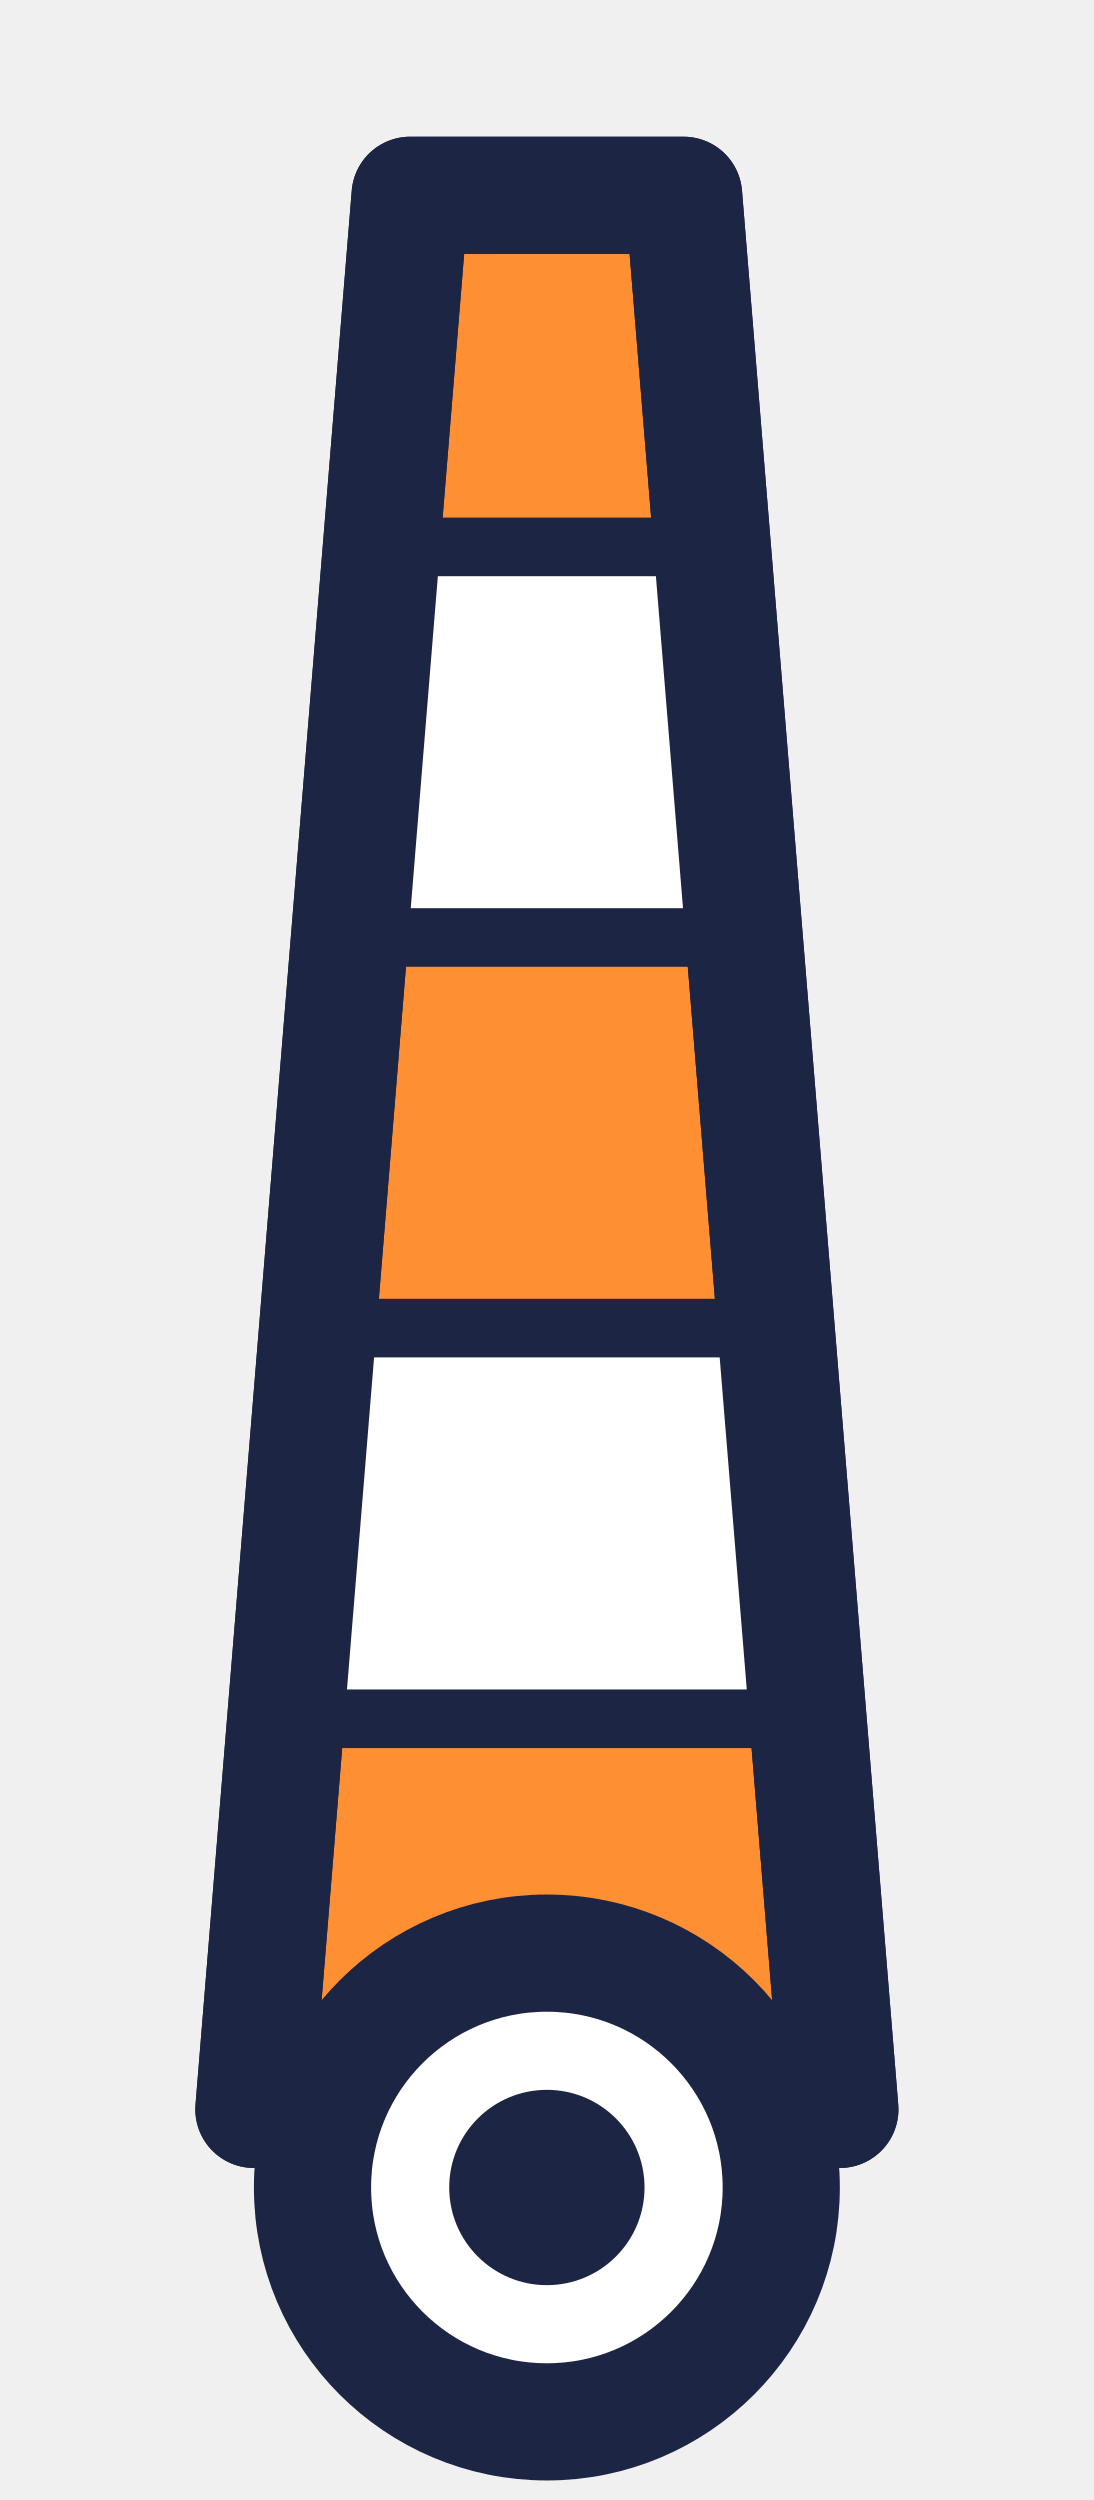
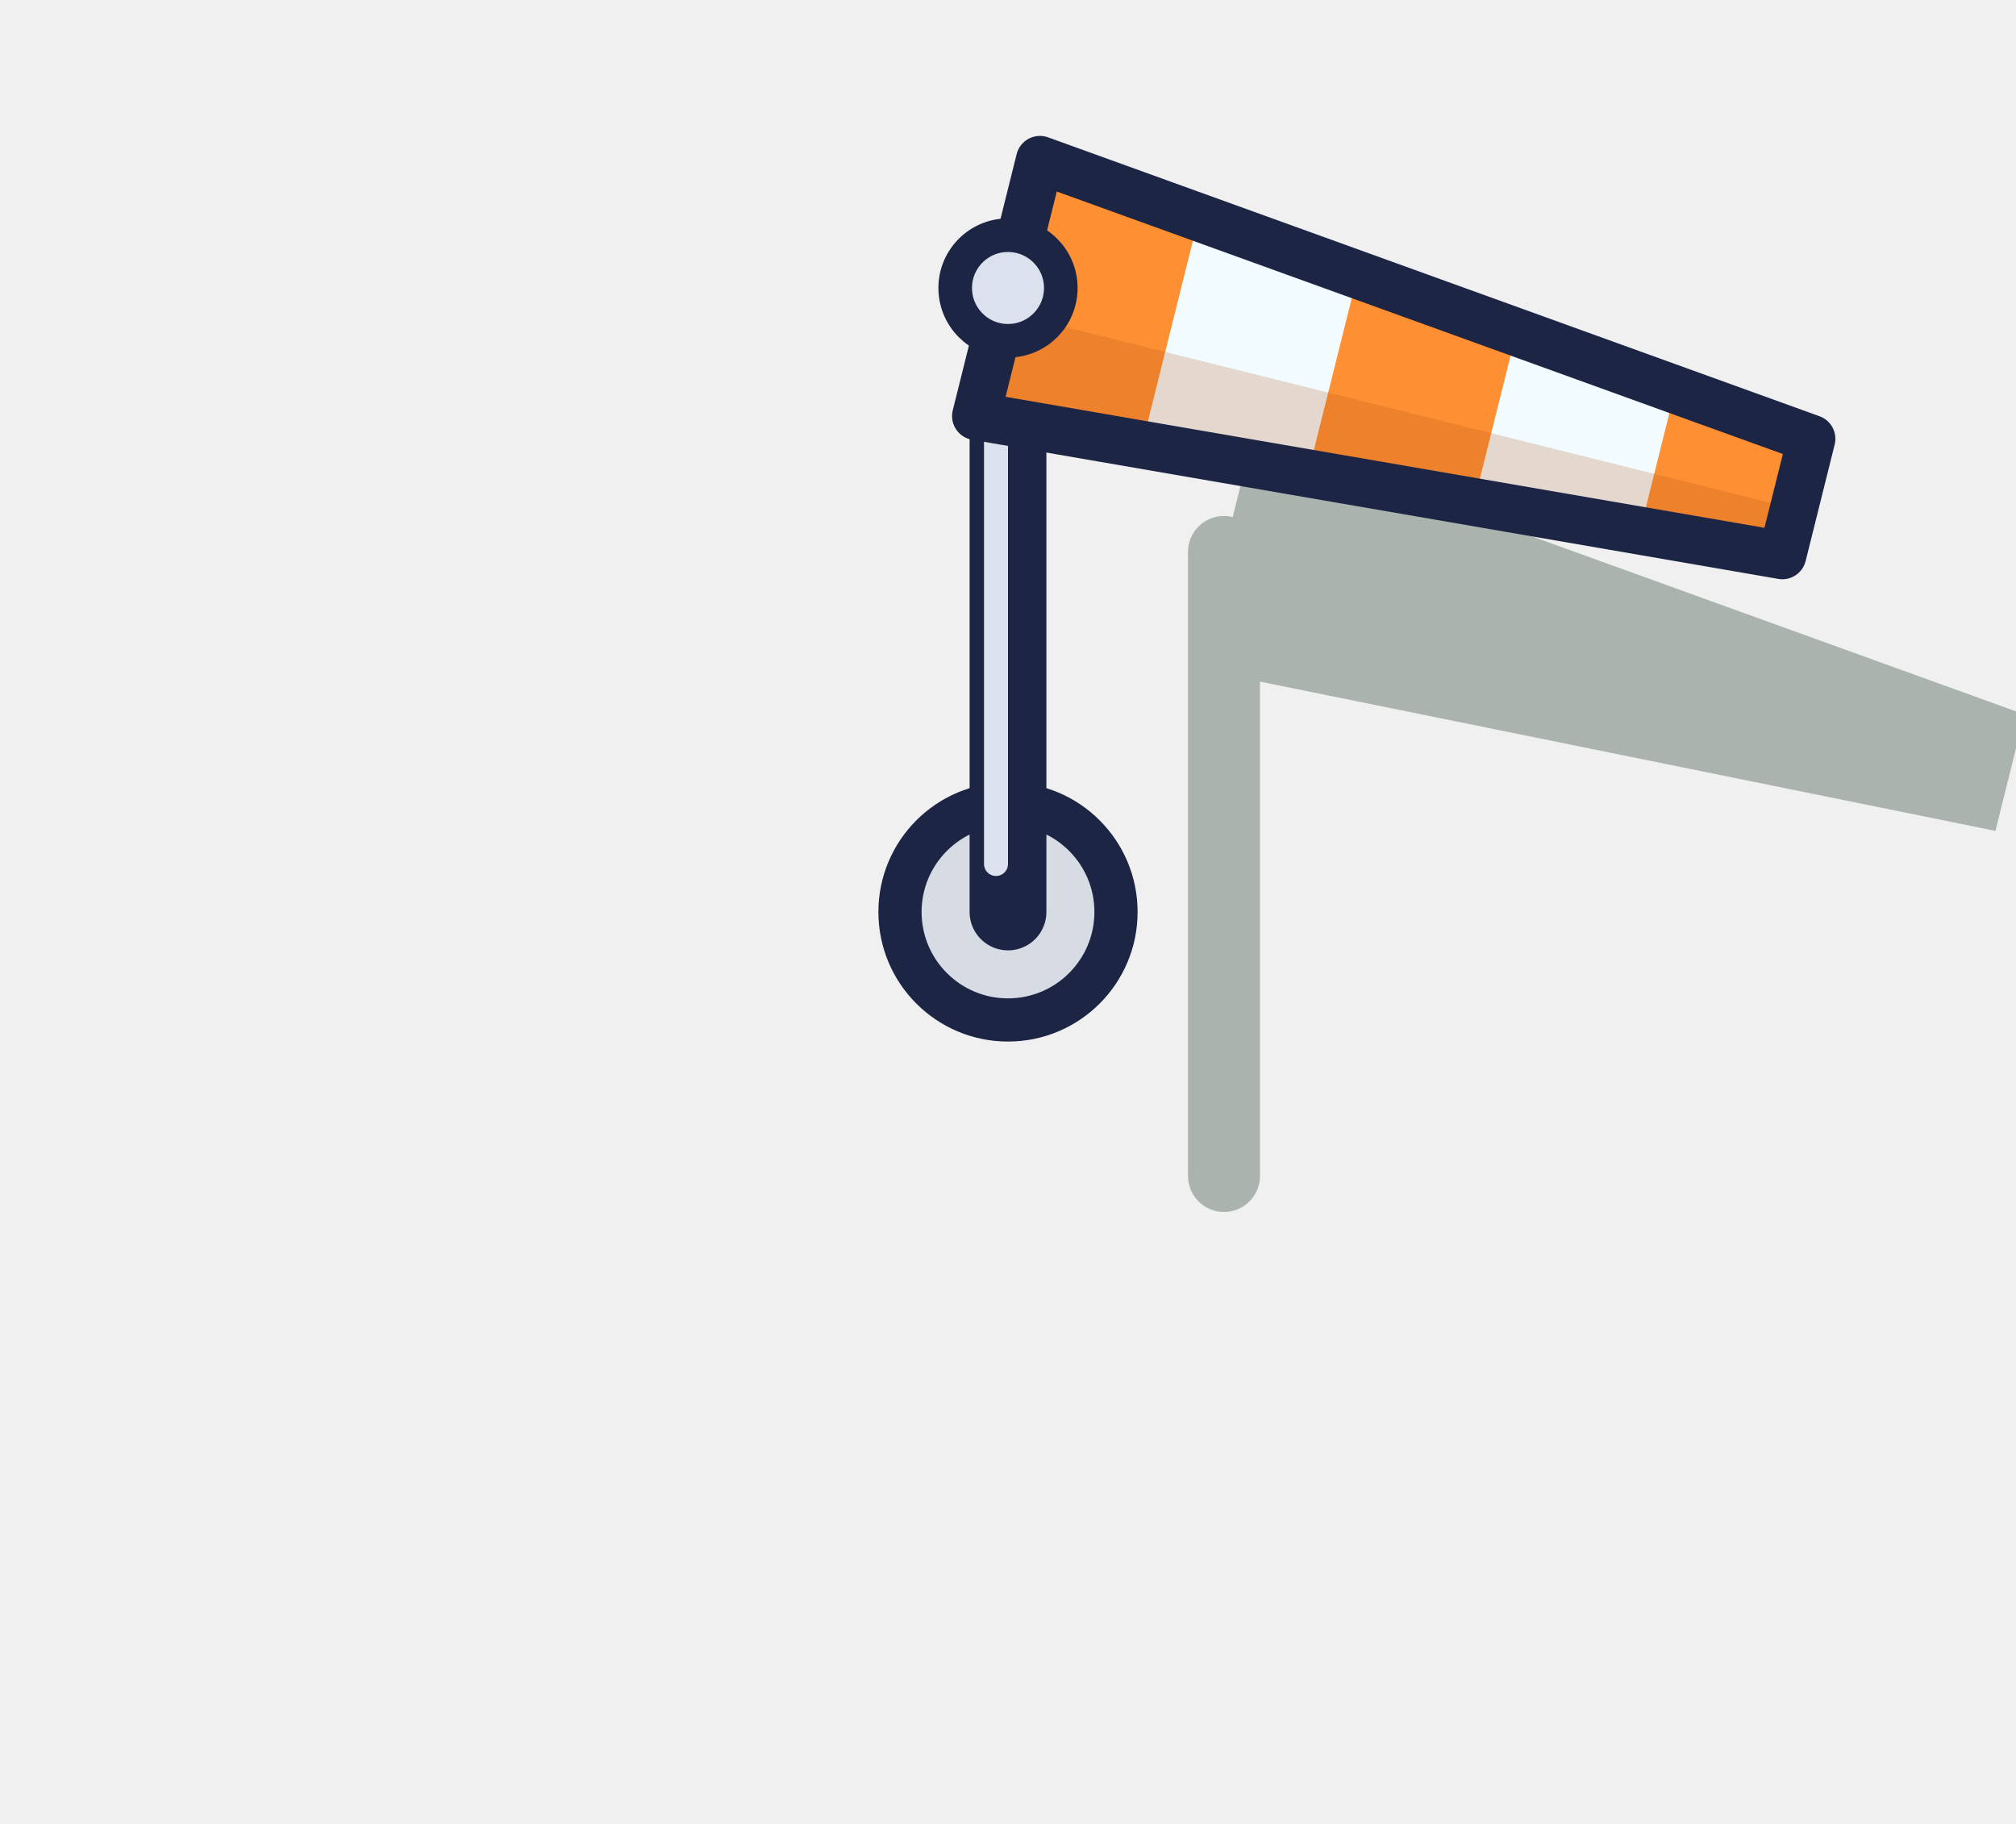
- <svg xmlns="http://www.w3.org/2000/svg" viewBox="0 0 28 64" width="28" height="64">
-   <path fill="#ff8f33" stroke="#1d2545" stroke-width="3" stroke-linejoin="round" stroke-linecap="round" d="M6.500 54L10.500 5h7l4 49z" />
-   <path fill="#ffffff" d="M7.300 44h13.400l-.8-10H8.100zM8.900 24h10.200l-.8-10H9.700z" />
-   <path fill="none" stroke="#1d2545" stroke-width="3" stroke-linejoin="round" stroke-linecap="round" d="M6.500 54L10.500 5h7l4 49z" />
-   <path fill="none" stroke="#1d2545" stroke-width="1.5" stroke-linejoin="round" stroke-linecap="round" d="M7.300 44h13.400M8.100 34h11.800M8.900 24h10.200M9.700 14h8.600" />
-   <circle fill="#ffffff" stroke="#1d2545" stroke-width="3" stroke-linejoin="round" stroke-linecap="round" cx="14" cy="56" r="6" />
-   <circle fill="#1d2545" cx="14" cy="56" r="2.500" />
+ <svg xmlns="http://www.w3.org/2000/svg" viewBox="-42 -38 84 76" stroke-linejoin="round" stroke-linecap="round" width="84" height="76">
+   <g fill="#12301f" opacity="0.32" transform="translate(9,11)">
+     <path fill="none" stroke="#12301f" stroke-width="3" d="M0 0v-26" />
+     <polygon points="0,-31 34,-27.500 34,-22.500 0,-21" transform="rotate(14 0 -26)" />
+   </g>
+   <circle fill="#d7dbe4" stroke="#1d2545" stroke-width="1.8" r="4.500" />
+   <path fill="none" stroke="#1d2545" stroke-width="3.2" d="M0 0v-27" />
+   <path fill="none" stroke="#dbe2ee" stroke-width="1" d="M-0.500 -2v-22" />
+   <g transform="rotate(14 0 -26)">
+     <clipPath id="fa-cp-sock">
+       <polygon points="0,-31.500 34,-28 34,-23 0,-20.500" />
+     </clipPath>
+     <polygon fill="#ff8f33" points="0,-31.500 34,-28 34,-23 0,-20.500" />
+     <g clip-path="url(#fa-cp-sock)">
+       <rect fill="#f2fbff" x="7" y="-33" width="7" height="14" />
+       <rect fill="#f2fbff" x="21" y="-33" width="7" height="14" />
+       <rect fill="#a94b08" opacity="0.2" x="0" y="-25" width="34" height="6" />
+     </g>
+     <polygon fill="none" stroke="#1d2545" stroke-width="2" points="0,-31.500 34,-28 34,-23 0,-20.500" />
+   </g>
+   <circle fill="#dbe2ee" stroke="#1d2545" stroke-width="1.4" cx="0" cy="-26" r="2.200" />
</svg>
